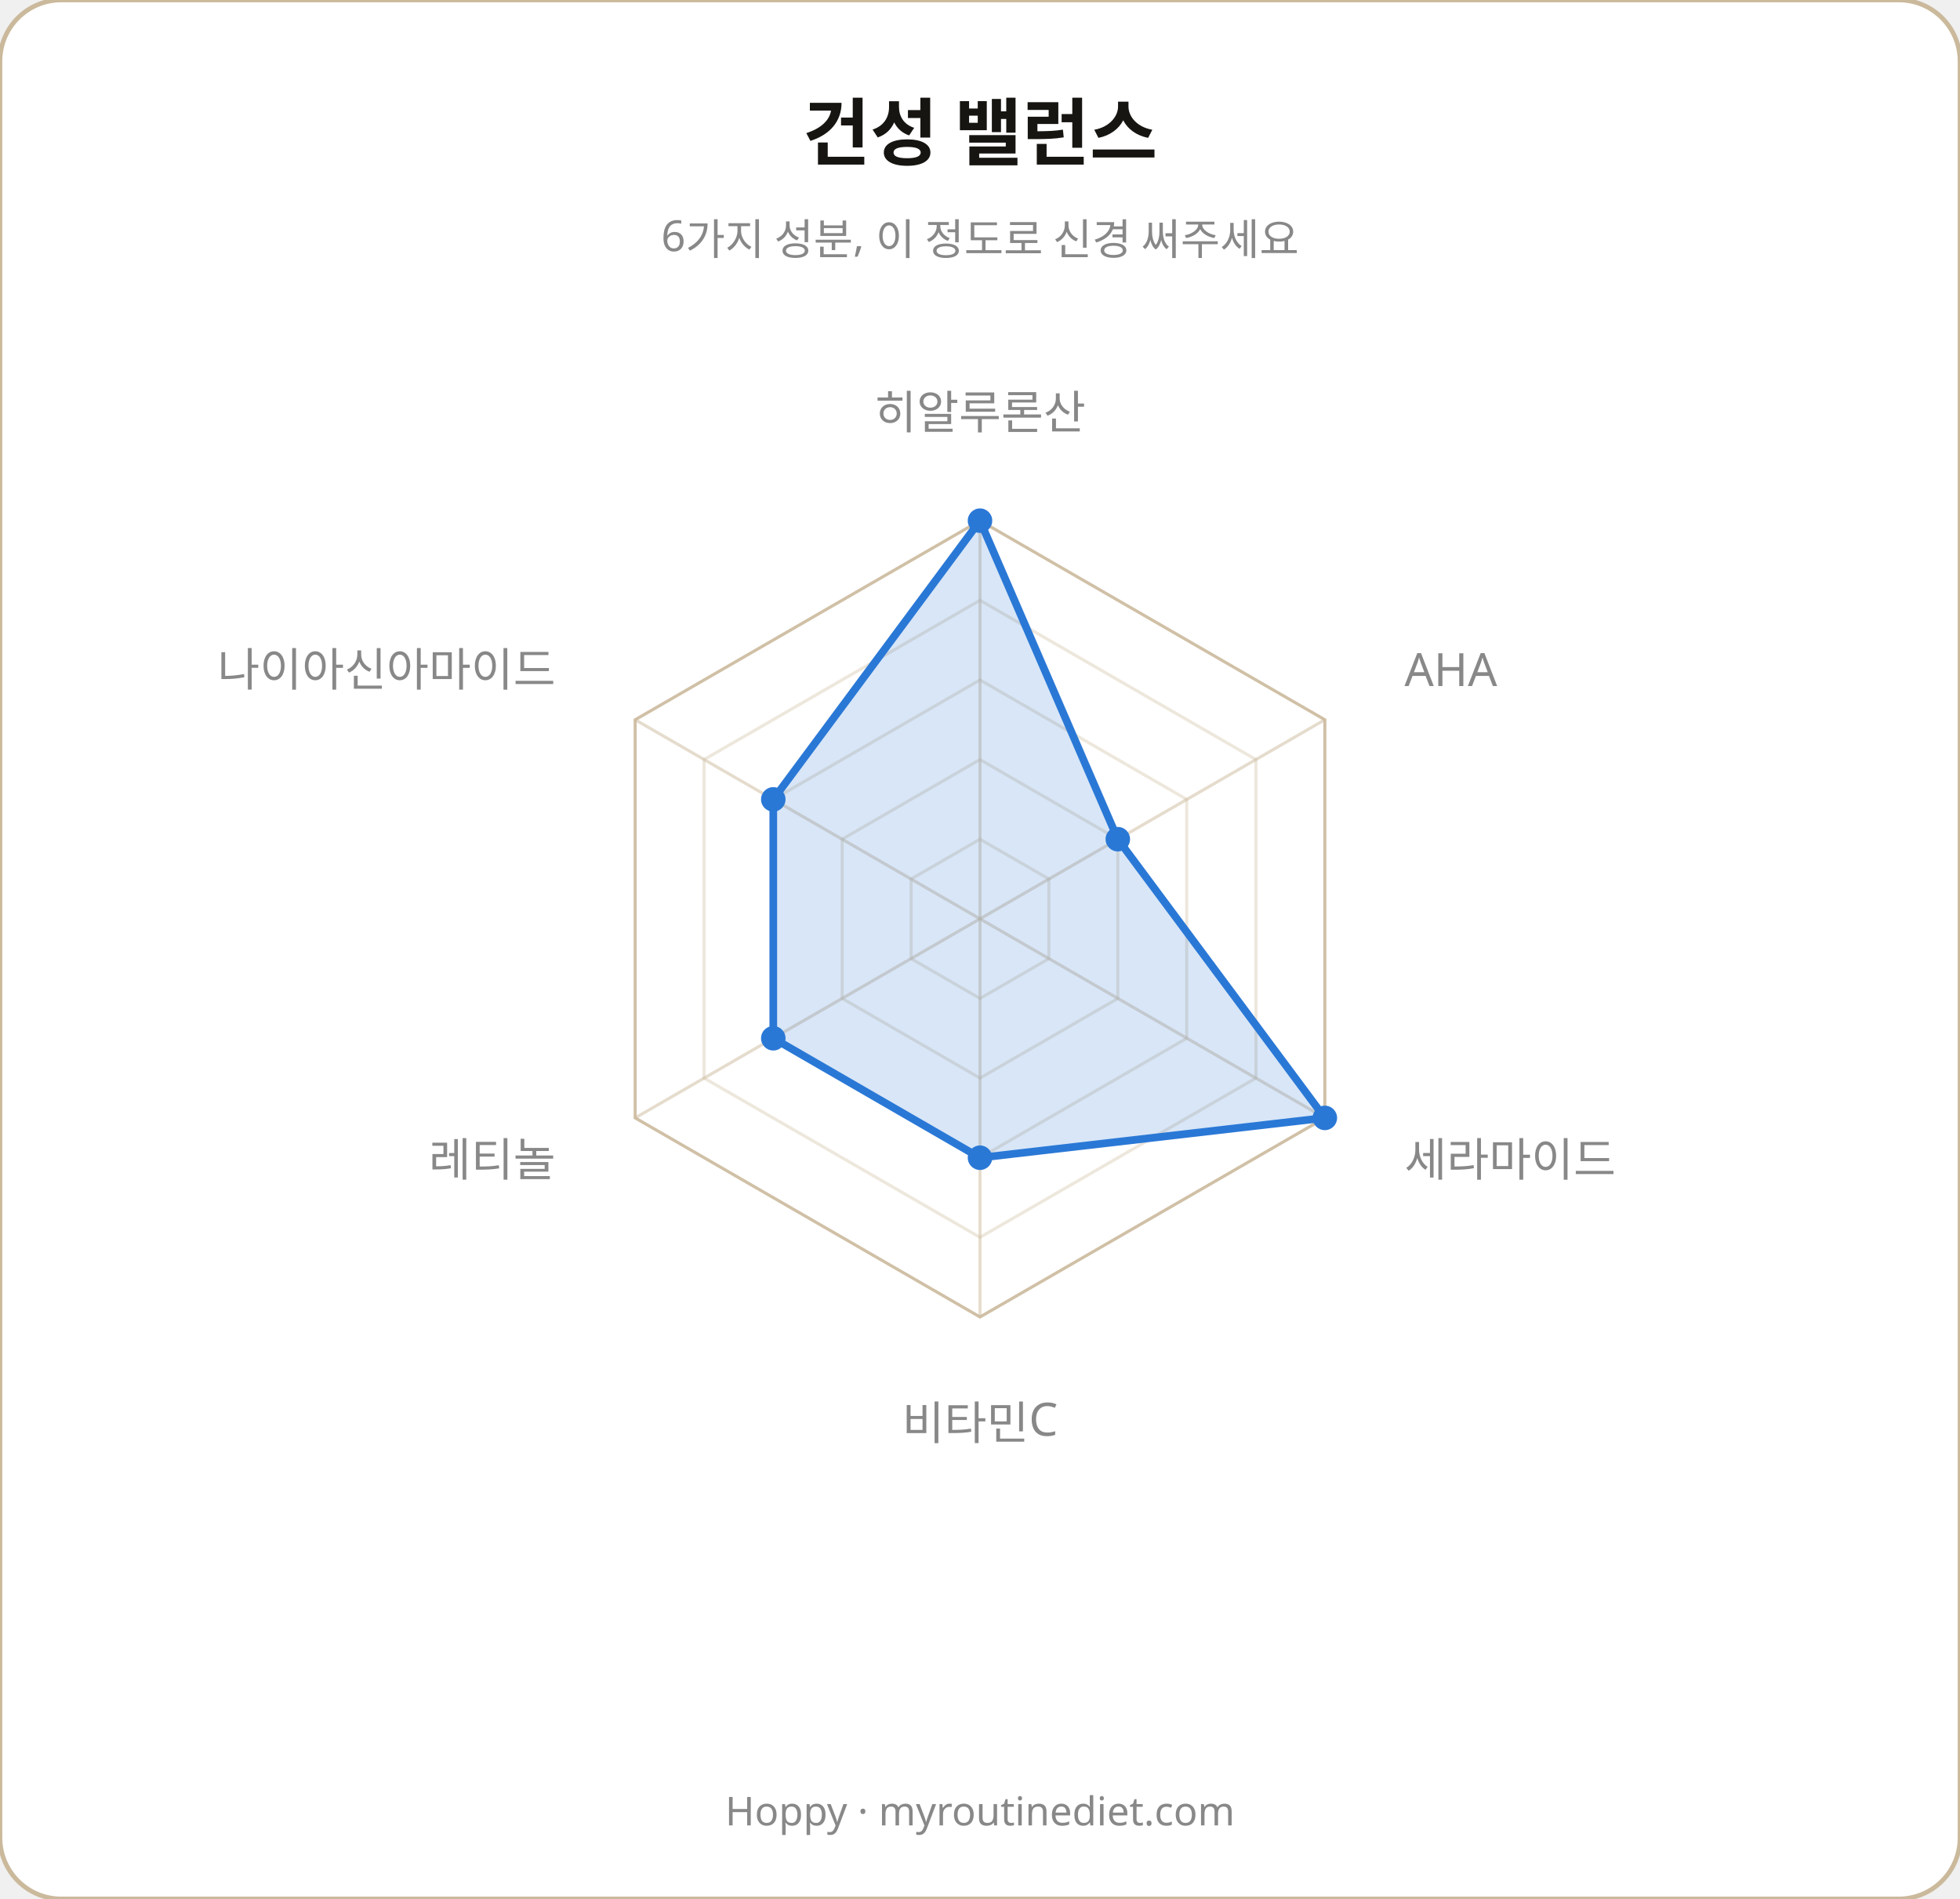
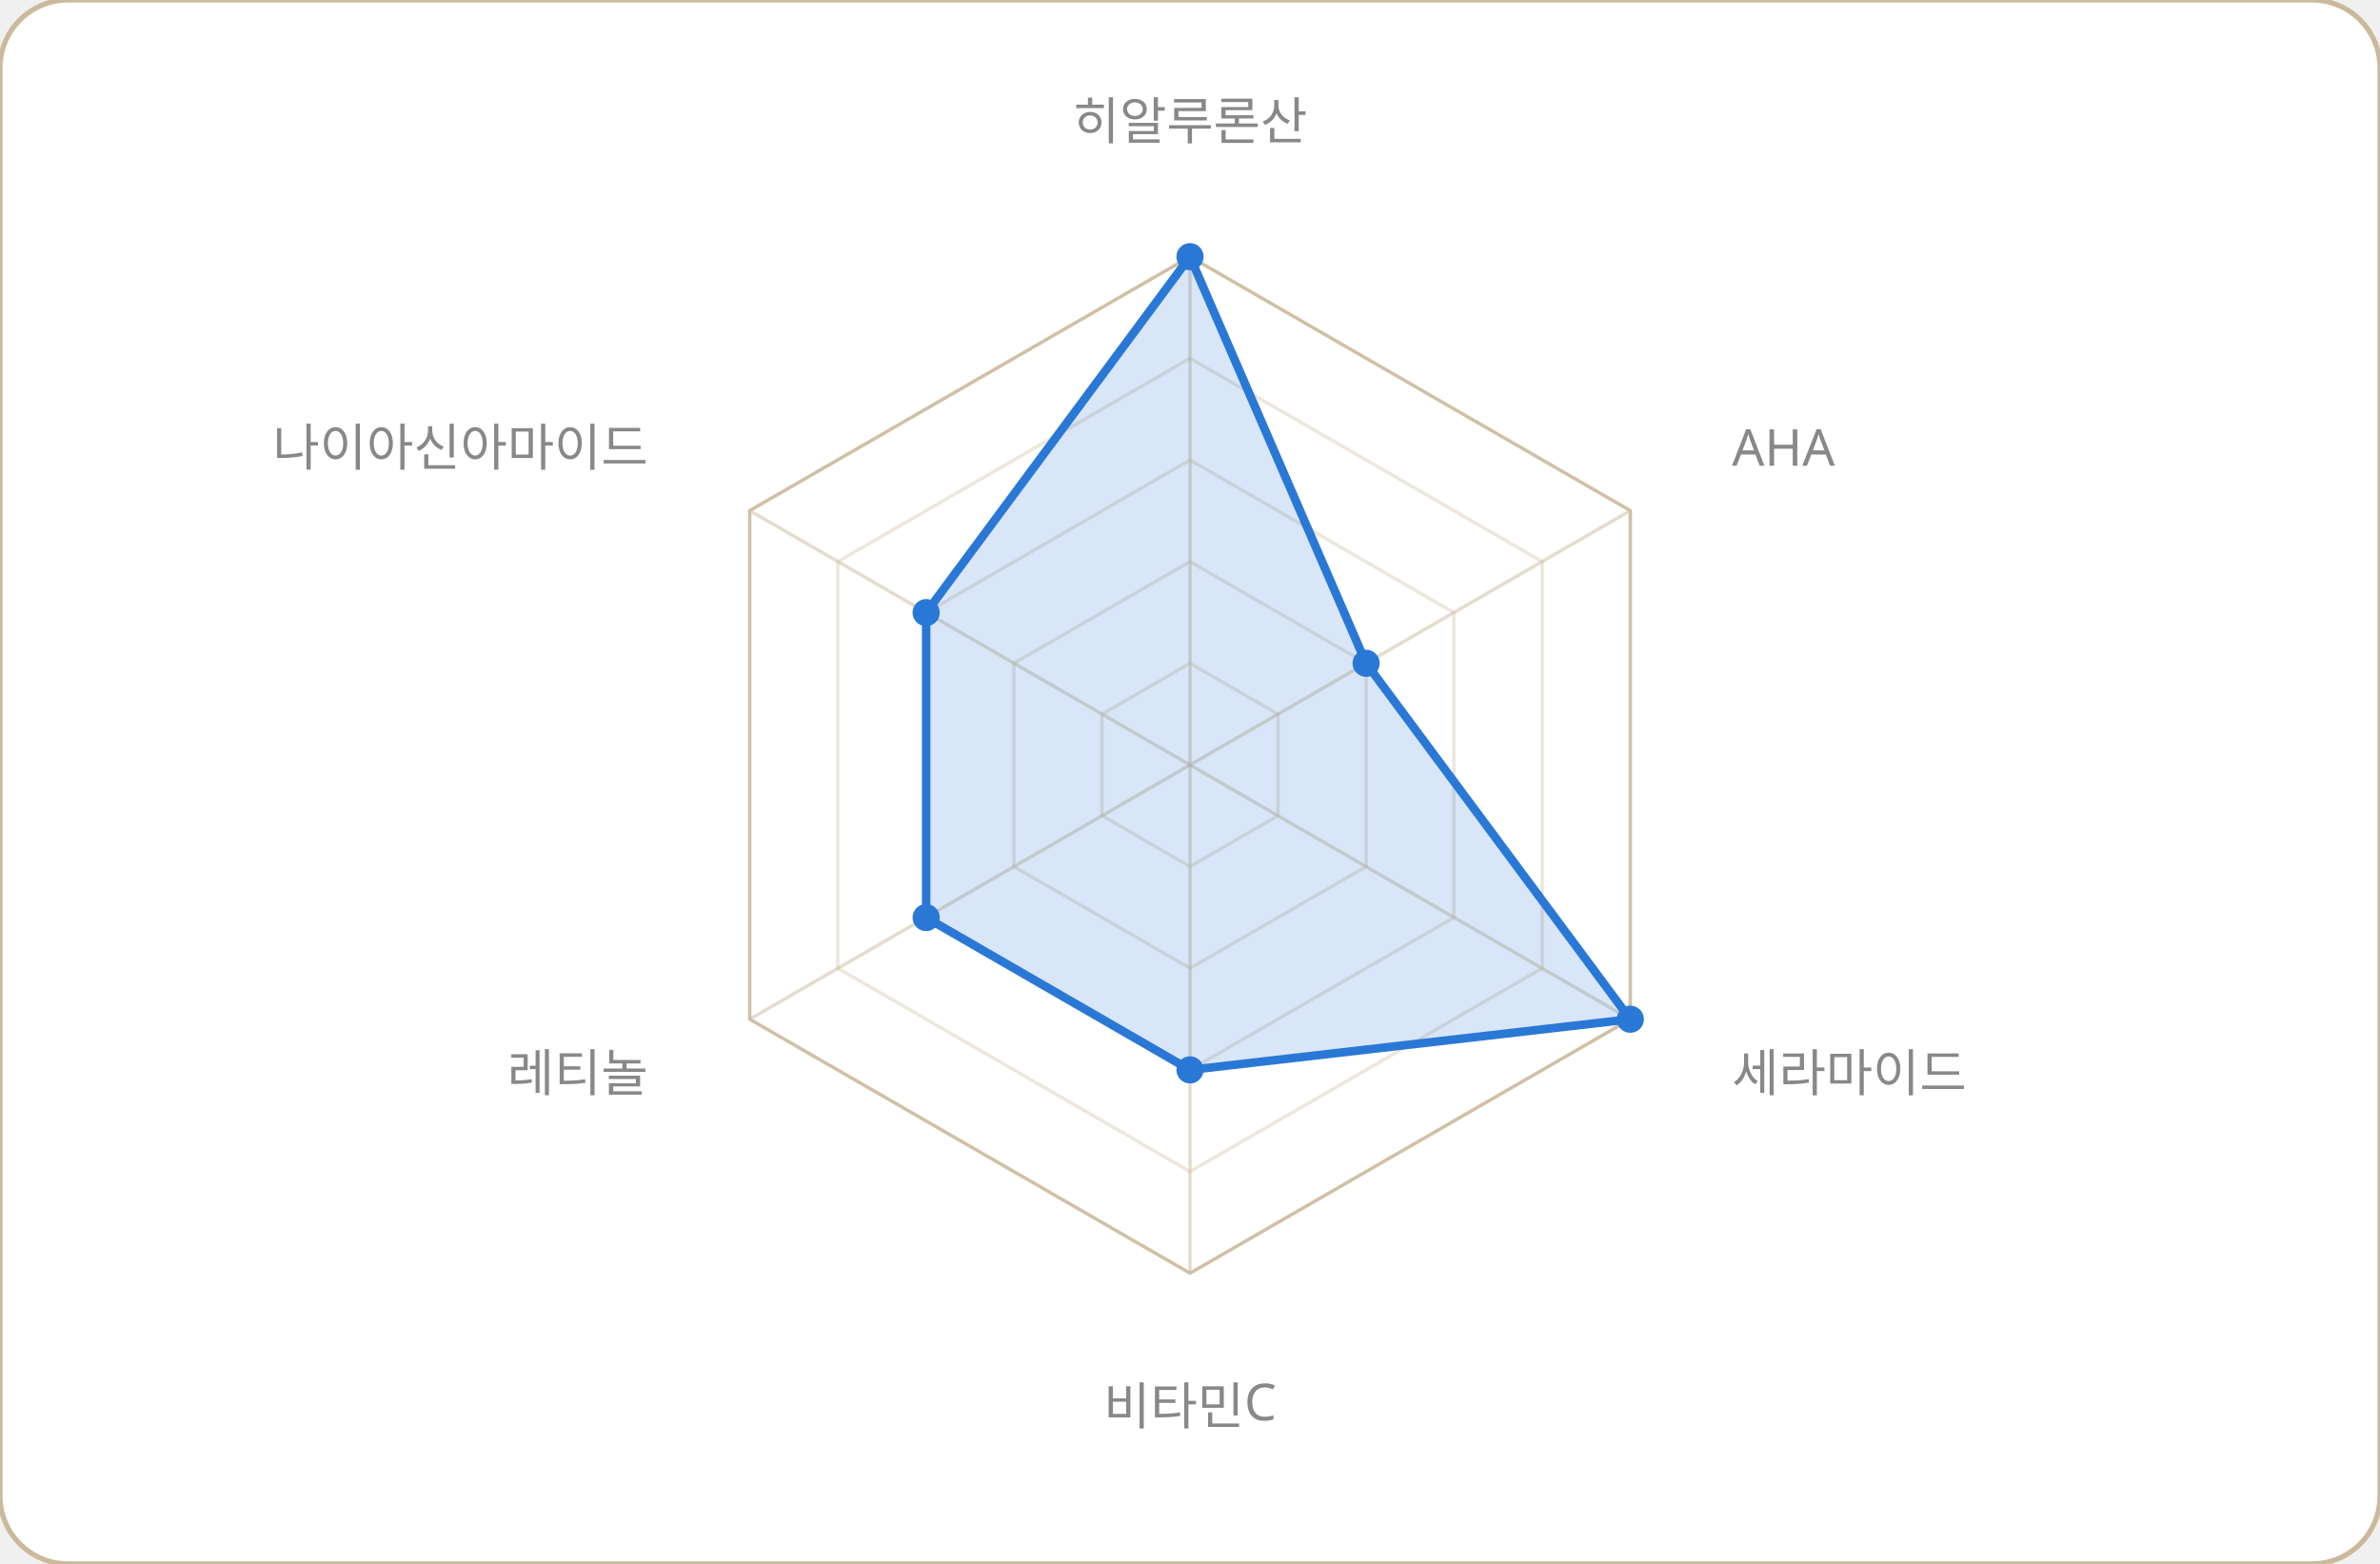
- <svg xmlns="http://www.w3.org/2000/svg" width="640" height="620" viewBox="0 0 640 620">
-   <rect width="640" height="620" rx="20" fill="#FFFFFF" stroke="#CBB99C" stroke-width="1.5" />
-   <text x="320" y="52" text-anchor="middle" font-size="24" font-weight="800" font-family="Pretendard, 'Apple SD Gothic Neo', sans-serif" fill="#171512">건성 밸런스</text>
-   <text x="320" y="82" text-anchor="middle" font-size="14" font-family="Pretendard, 'Apple SD Gothic Neo', sans-serif" fill="#888888">6가지 성분, 이 정도로 신경 써주세요</text>
-   <polygon points="320.0,274.0 342.5,287.0 342.5,313.0 320.0,326.0 297.5,313.0 297.5,287.0" fill="none" stroke="#CBB99C" stroke-width="1" opacity="0.35" />
-   <polygon points="320.0,248.0 365.0,274.0 365.0,326.0 320.0,352.0 275.0,326.0 275.0,274.0" fill="none" stroke="#CBB99C" stroke-width="1" opacity="0.35" />
-   <polygon points="320.0,222.0 387.5,261.0 387.5,339.0 320.0,378.0 252.5,339.0 252.5,261.0" fill="none" stroke="#CBB99C" stroke-width="1" opacity="0.35" />
-   <polygon points="320.0,196.0 410.1,248.0 410.1,352.0 320.0,404.0 229.9,352.0 229.9,248.0" fill="none" stroke="#CBB99C" stroke-width="1" opacity="0.35" />
-   <polygon points="320.0,170.0 432.6,235.0 432.6,365.0 320.0,430.0 207.4,365.0 207.4,235.0" fill="none" stroke="#CBB99C" stroke-width="1" opacity="0.9" />
-   <line x1="320" y1="300" x2="320.0" y2="170.0" stroke="#CBB99C" stroke-width="1" opacity="0.5" />
-   <line x1="320" y1="300" x2="432.6" y2="235.0" stroke="#CBB99C" stroke-width="1" opacity="0.5" />
-   <line x1="320" y1="300" x2="432.6" y2="365.0" stroke="#CBB99C" stroke-width="1" opacity="0.5" />
-   <line x1="320" y1="300" x2="320.0" y2="430.0" stroke="#CBB99C" stroke-width="1" opacity="0.5" />
-   <line x1="320" y1="300" x2="207.4" y2="365.0" stroke="#CBB99C" stroke-width="1" opacity="0.5" />
-   <line x1="320" y1="300" x2="207.4" y2="235.0" stroke="#CBB99C" stroke-width="1" opacity="0.5" />
-   <polygon points="320.0,170.0 365.0,274.0 432.6,365.0 320.0,378.0 252.5,339.0 252.5,261.0" fill="#2a78d6" fill-opacity="0.18" stroke="#2a78d6" stroke-width="2.5" />
-   <circle cx="320.0" cy="170.0" r="4" fill="#2a78d6" />
-   <circle cx="365.0" cy="274.0" r="4" fill="#2a78d6" />
-   <circle cx="432.6" cy="365.0" r="4" fill="#2a78d6" />
-   <circle cx="320.0" cy="378.0" r="4" fill="#2a78d6" />
-   <circle cx="252.5" cy="339.0" r="4" fill="#2a78d6" />
-   <circle cx="252.5" cy="261.0" r="4" fill="#2a78d6" />
-   <text x="320.0" y="140.0" text-anchor="middle" dy="0" font-size="15" font-family="Pretendard, 'Apple SD Gothic Neo', sans-serif" fill="#888888">히알루론산</text>
-   <text x="458.6" y="220.0" text-anchor="start" dy="4" font-size="15" font-family="Pretendard, 'Apple SD Gothic Neo', sans-serif" fill="#888888">AHA</text>
-   <text x="458.6" y="380.0" text-anchor="start" dy="4" font-size="15" font-family="Pretendard, 'Apple SD Gothic Neo', sans-serif" fill="#888888">세라마이드</text>
-   <text x="320.0" y="460.0" text-anchor="middle" dy="10" font-size="15" font-family="Pretendard, 'Apple SD Gothic Neo', sans-serif" fill="#888888">비타민C</text>
-   <text x="181.4" y="380.0" text-anchor="end" dy="4" font-size="15" font-family="Pretendard, 'Apple SD Gothic Neo', sans-serif" fill="#888888">레티놀</text>
-   <text x="181.4" y="220.0" text-anchor="end" dy="4" font-size="15" font-family="Pretendard, 'Apple SD Gothic Neo', sans-serif" fill="#888888">나이아신아마이드</text>
-   <text x="320" y="596" text-anchor="middle" font-size="13" font-family="Pretendard, 'Apple SD Gothic Neo', sans-serif" fill="#888888">Hoppy · myroutinediet.com</text>
+ <svg xmlns="http://www.w3.org/2000/svg" width="700" height="460" viewBox="0 0 700 460">
+   <rect width="700" height="460" rx="20" fill="#FFFFFF" stroke="#CBB99C" stroke-width="1.5" />
+   <polygon points="350.0,195.1 375.9,210.1 375.9,239.9 350.0,254.9 324.1,239.9 324.1,210.1" fill="none" stroke="#CBB99C" stroke-width="1" opacity="0.35" />
+   <polygon points="350.0,165.2 401.8,195.1 401.8,254.9 350.0,284.8 298.2,254.9 298.2,195.1" fill="none" stroke="#CBB99C" stroke-width="1" opacity="0.35" />
+   <polygon points="350.0,135.3 427.6,180.2 427.6,269.9 350.0,314.7 272.4,269.9 272.4,180.2" fill="none" stroke="#CBB99C" stroke-width="1" opacity="0.35" />
+   <polygon points="350.0,105.4 453.6,165.2 453.6,284.8 350.0,344.6 246.4,284.8 246.4,165.2" fill="none" stroke="#CBB99C" stroke-width="1" opacity="0.35" />
+   <polygon points="350.0,75.5 479.5,150.2 479.5,299.8 350.0,374.5 220.5,299.8 220.5,150.2" fill="none" stroke="#CBB99C" stroke-width="1" opacity="0.9" />
+   <line x1="350.0" y1="225.0" x2="350.0" y2="75.5" stroke="#CBB99C" stroke-width="1" opacity="0.5" />
+   <line x1="350.0" y1="225.0" x2="479.5" y2="150.2" stroke="#CBB99C" stroke-width="1" opacity="0.5" />
+   <line x1="350.0" y1="225.0" x2="479.5" y2="299.8" stroke="#CBB99C" stroke-width="1" opacity="0.5" />
+   <line x1="350.0" y1="225.0" x2="350.0" y2="374.5" stroke="#CBB99C" stroke-width="1" opacity="0.5" />
+   <line x1="350.0" y1="225.0" x2="220.5" y2="299.8" stroke="#CBB99C" stroke-width="1" opacity="0.5" />
+   <line x1="350.0" y1="225.0" x2="220.5" y2="150.2" stroke="#CBB99C" stroke-width="1" opacity="0.5" />
+   <polygon points="350.0,75.5 401.8,195.1 479.5,299.8 350.0,314.7 272.4,269.9 272.4,180.2" fill="#2a78d6" fill-opacity="0.18" stroke="#2a78d6" stroke-width="2.5" />
+   <circle cx="350.0" cy="75.5" r="4" fill="#2a78d6" />
+   <circle cx="401.8" cy="195.1" r="4" fill="#2a78d6" />
+   <circle cx="479.5" cy="299.8" r="4" fill="#2a78d6" />
+   <circle cx="350.0" cy="314.7" r="4" fill="#2a78d6" />
+   <circle cx="272.4" cy="269.9" r="4" fill="#2a78d6" />
+   <circle cx="272.4" cy="180.2" r="4" fill="#2a78d6" />
+   <text x="350.0" y="41.0" text-anchor="middle" dy="0" font-size="15" font-family="Pretendard, 'Apple SD Gothic Neo', sans-serif" fill="#888888">히알루론산</text>
+   <text x="509.4" y="133.0" text-anchor="start" dy="4" font-size="15" font-family="Pretendard, 'Apple SD Gothic Neo', sans-serif" fill="#888888">AHA</text>
+   <text x="509.4" y="317.0" text-anchor="start" dy="4" font-size="15" font-family="Pretendard, 'Apple SD Gothic Neo', sans-serif" fill="#888888">세라마이드</text>
+   <text x="350.0" y="409.0" text-anchor="middle" dy="10" font-size="15" font-family="Pretendard, 'Apple SD Gothic Neo', sans-serif" fill="#888888">비타민C</text>
+   <text x="190.6" y="317.0" text-anchor="end" dy="4" font-size="15" font-family="Pretendard, 'Apple SD Gothic Neo', sans-serif" fill="#888888">레티놀</text>
+   <text x="190.6" y="133.0" text-anchor="end" dy="4" font-size="15" font-family="Pretendard, 'Apple SD Gothic Neo', sans-serif" fill="#888888">나이아신아마이드</text>
</svg>
